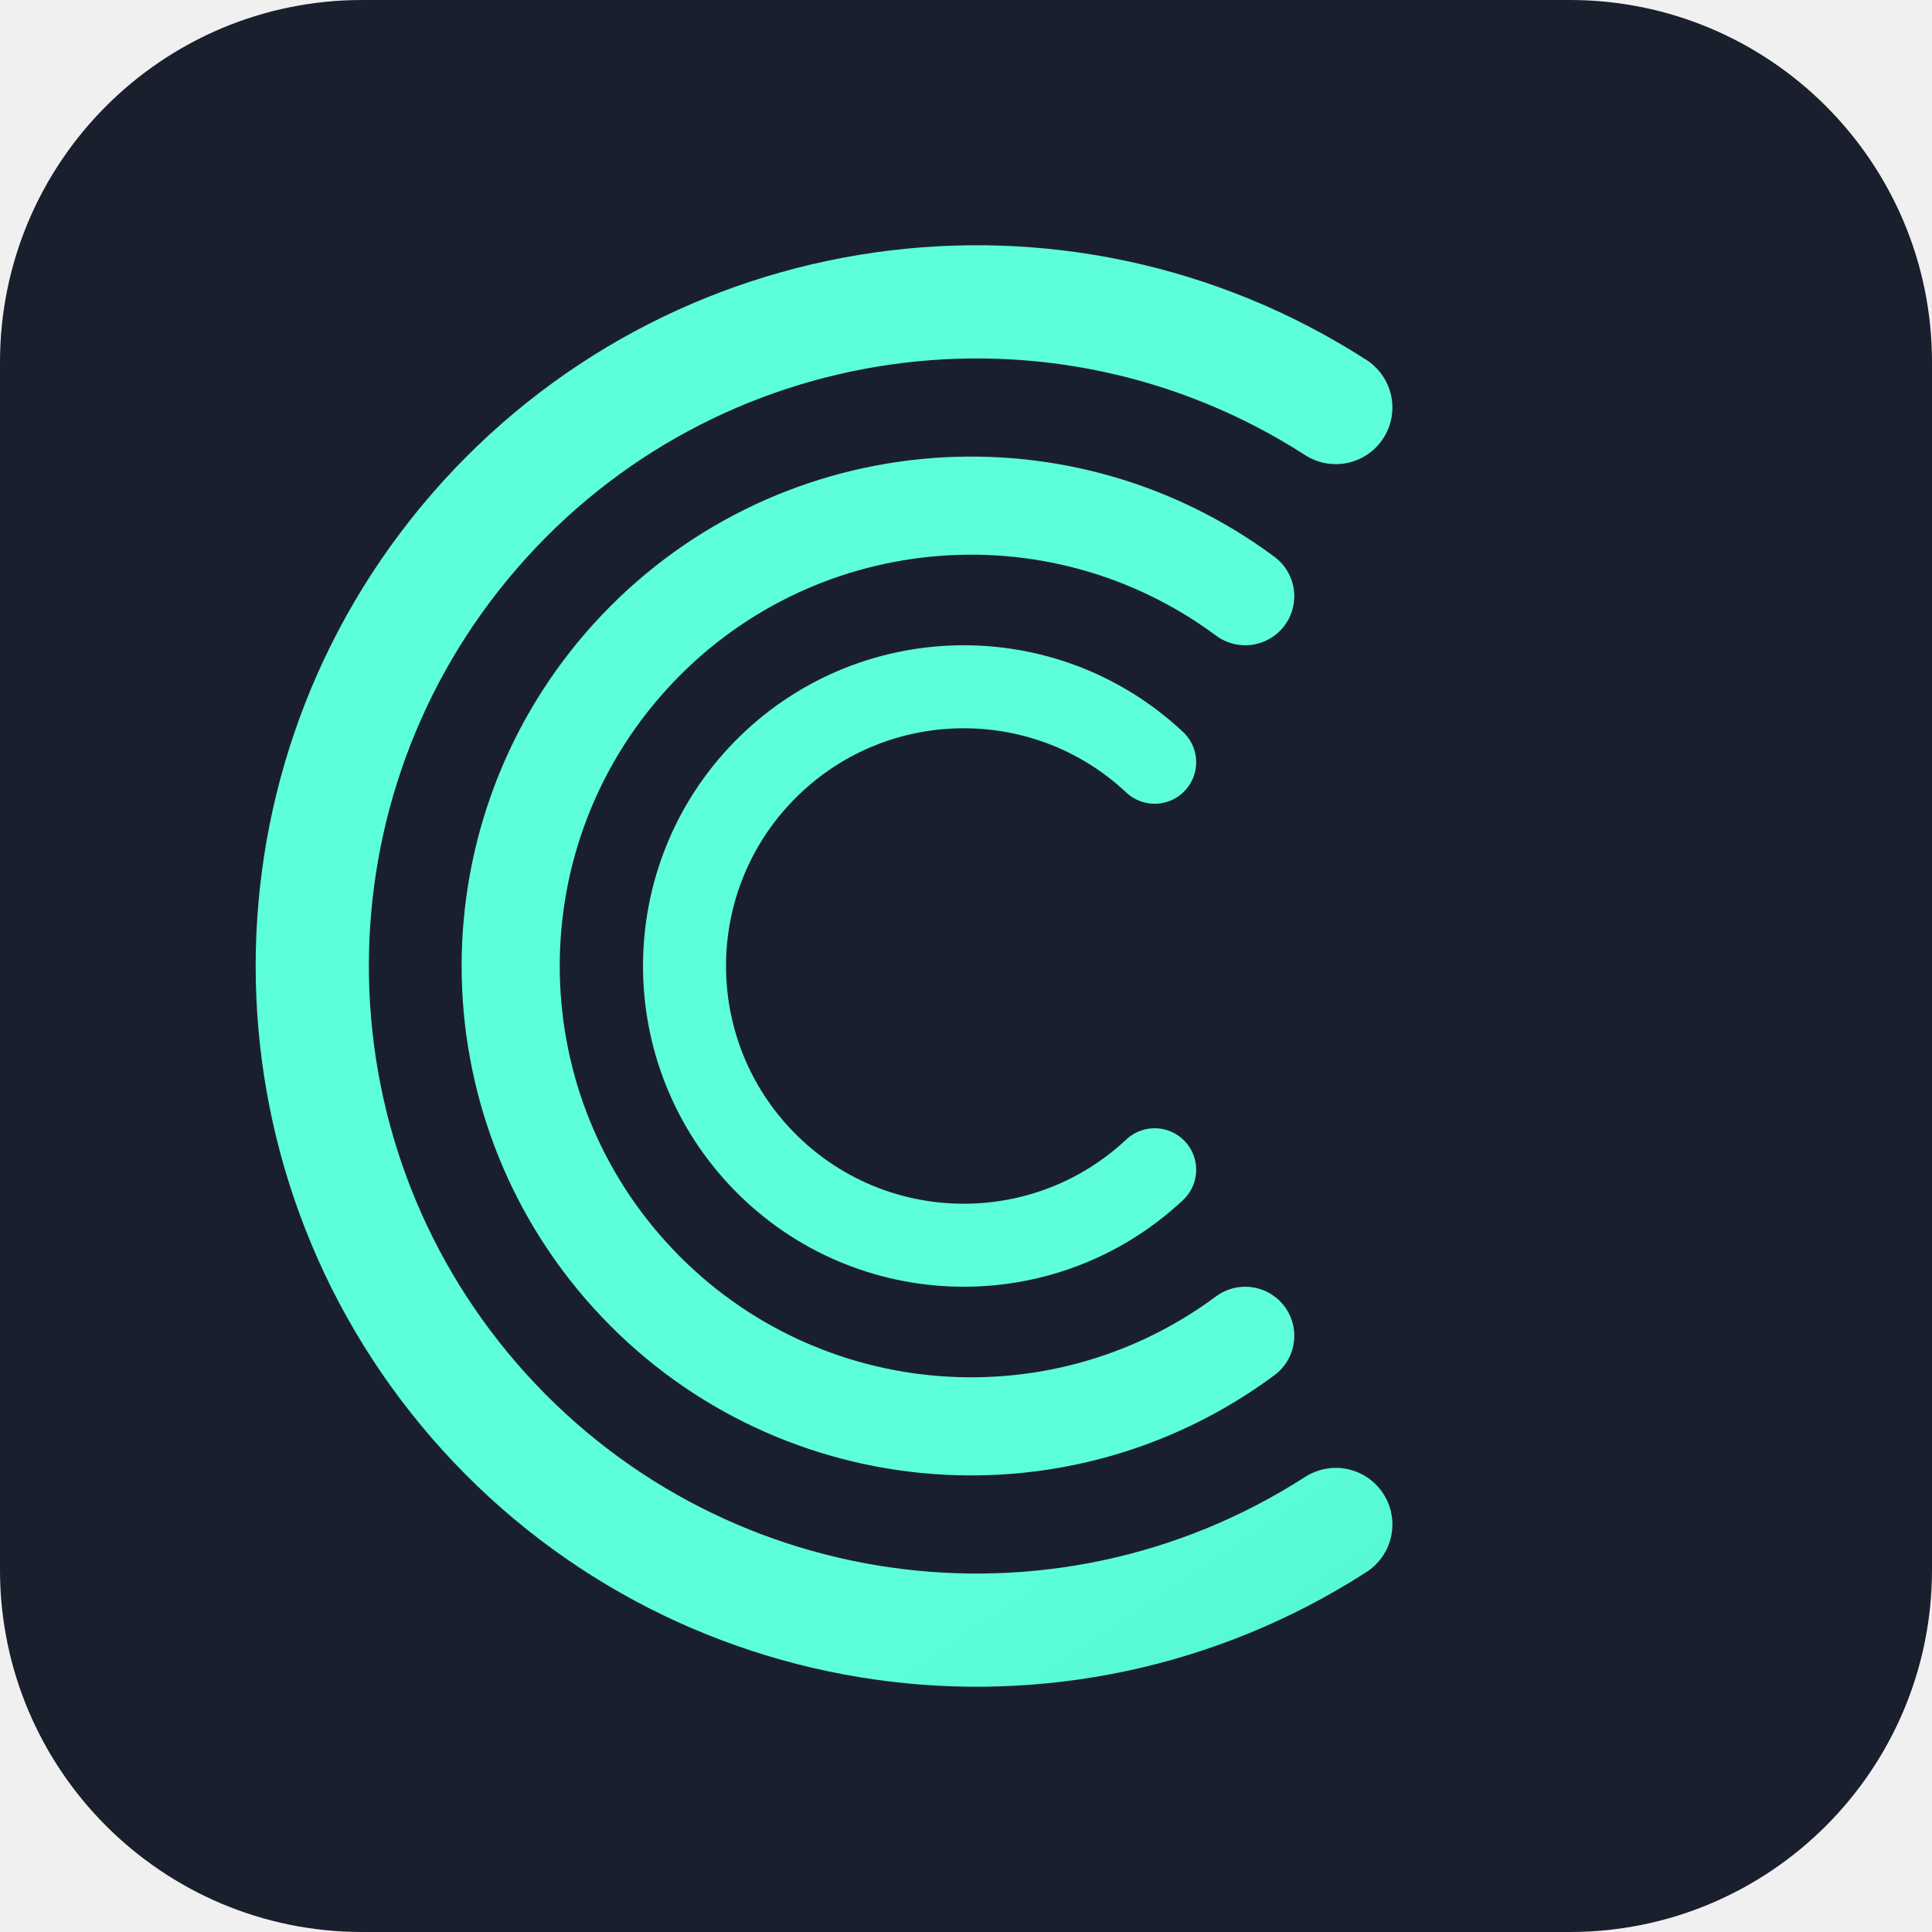
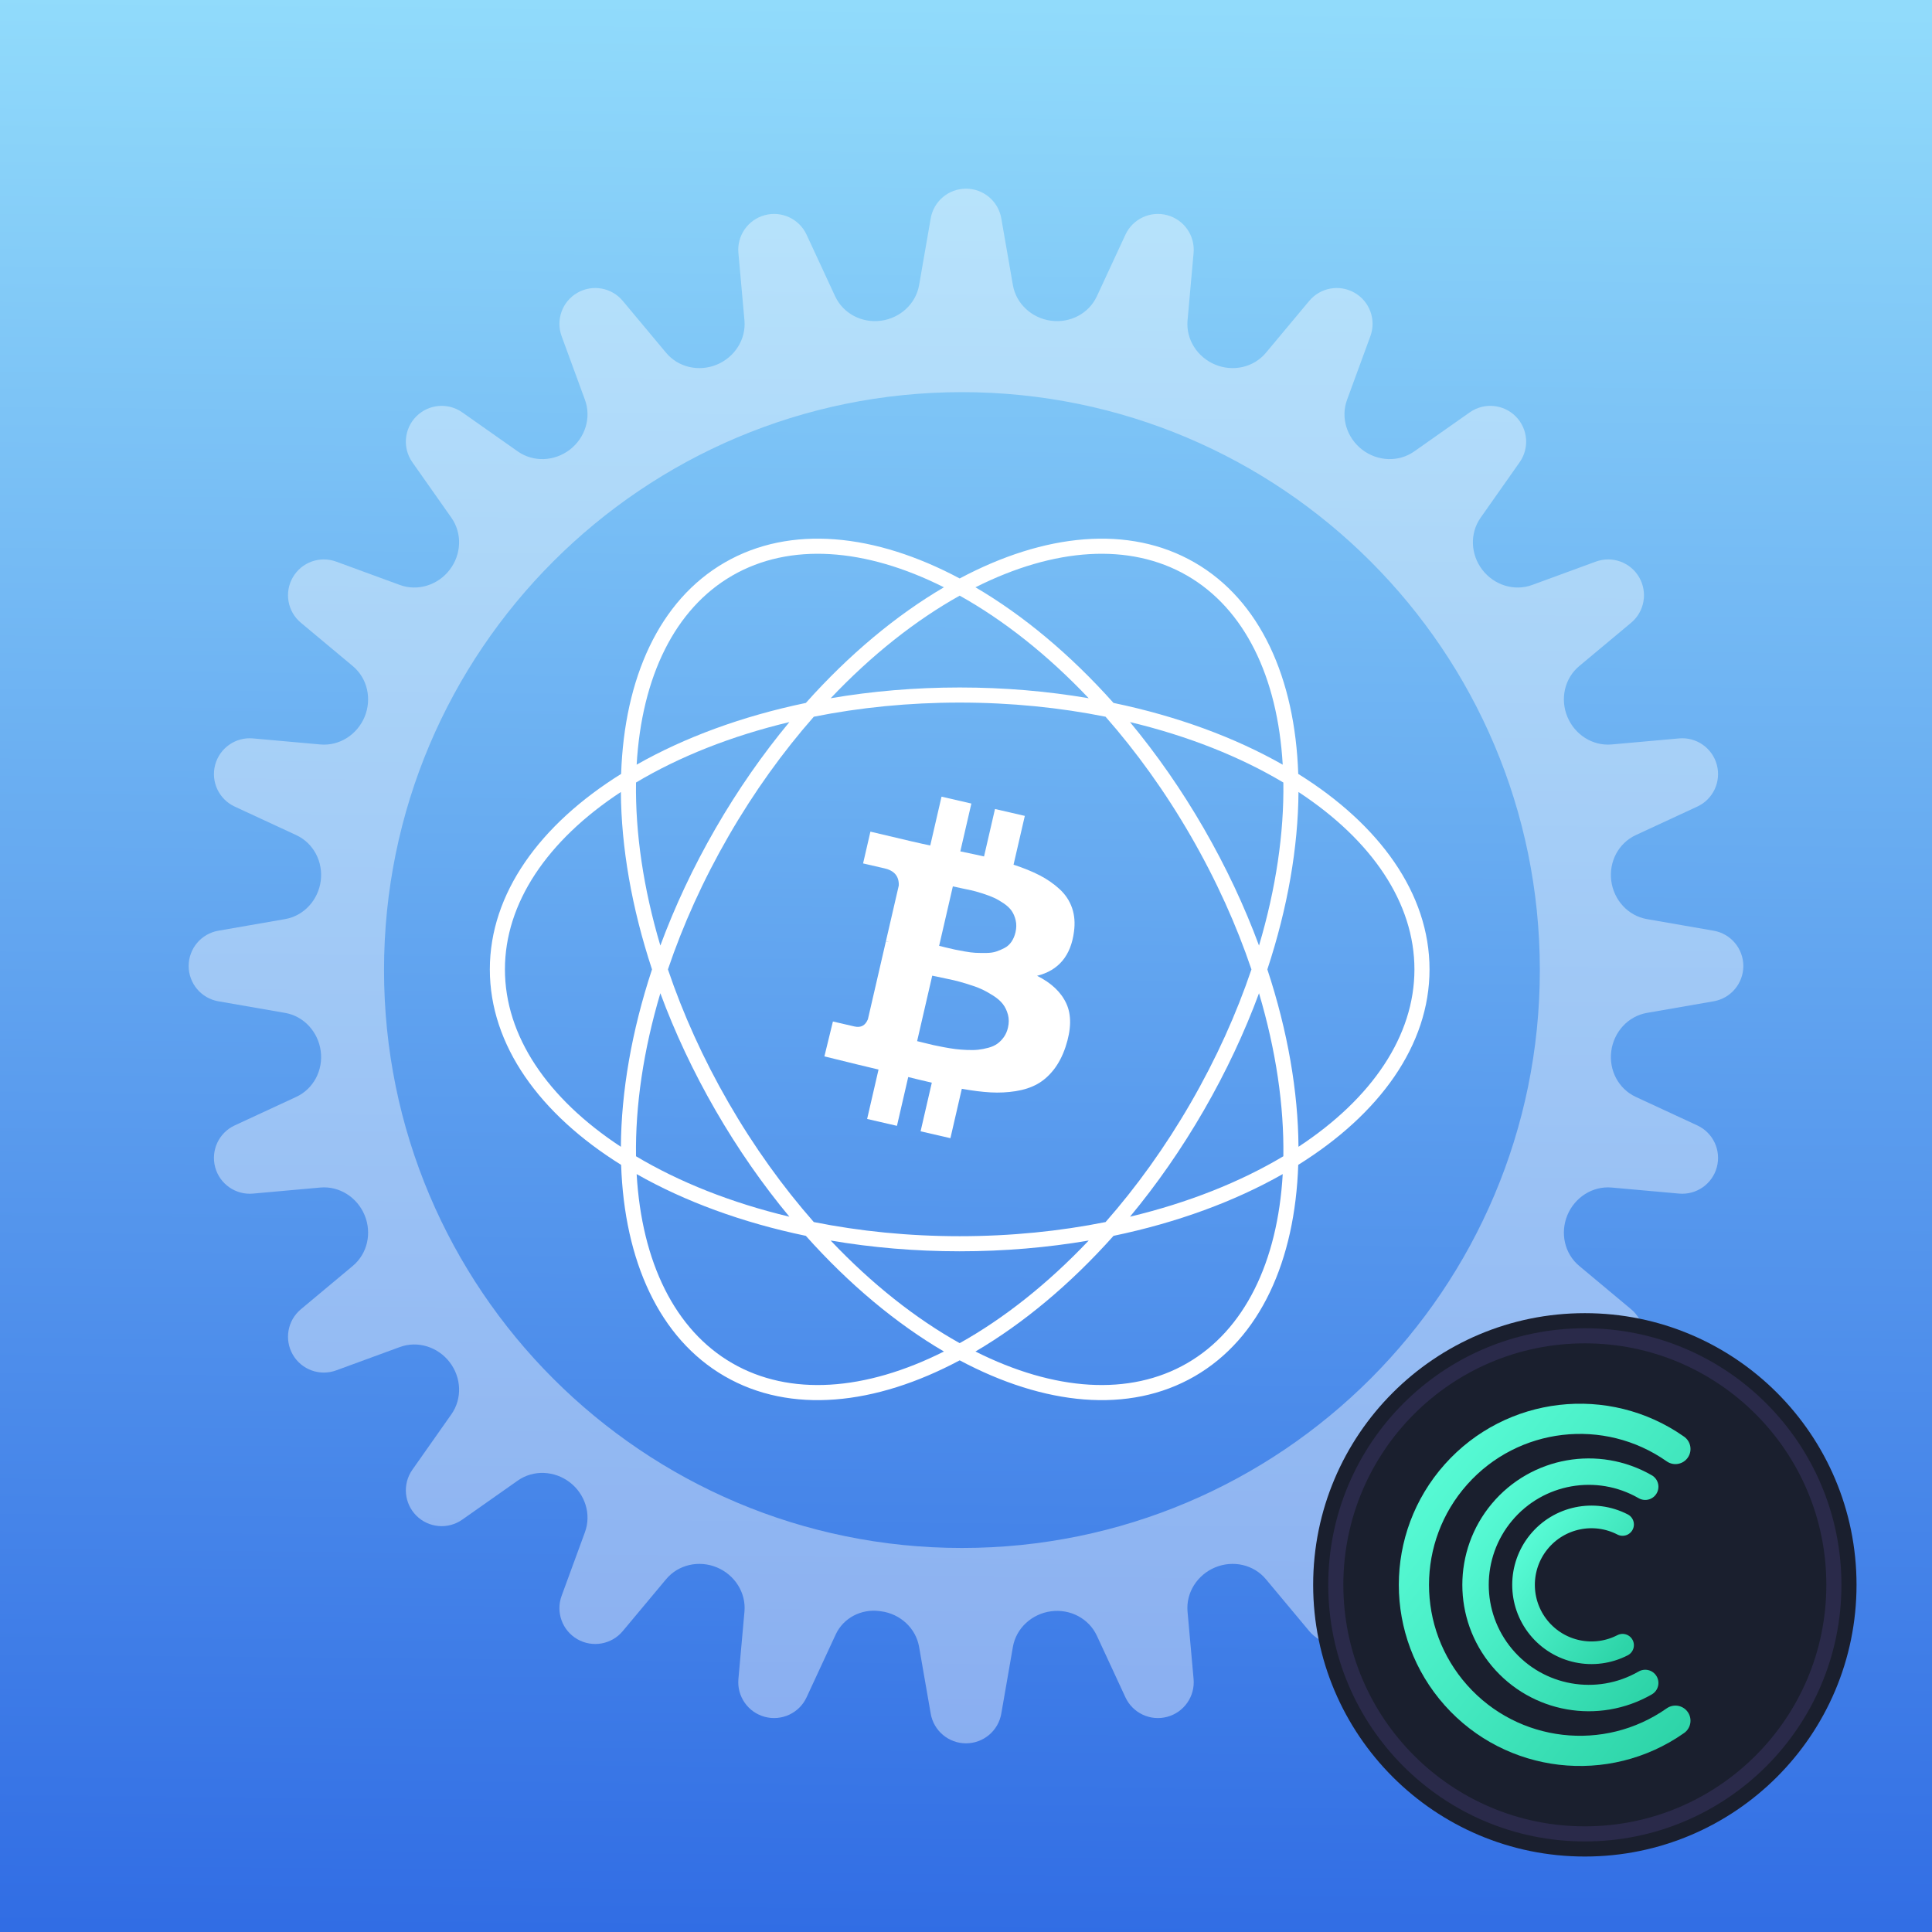
<svg xmlns="http://www.w3.org/2000/svg" width="256" height="256" viewBox="0 0 256 256" fill="none">
-   <rect width="256" height="256" rx="48" fill="#1a1f2e" />
-   <g transform="translate(128,128)">
-     <path d="M 49,-74 A 88,88 0 1,0 49,74" stroke="url(#grad1)" stroke-width="15" stroke-linecap="round" fill="none" />
-     <path d="M 37,-49 A 61,61 0 1,0 37,49" stroke="url(#grad1)" stroke-width="13" stroke-linecap="round" fill="none" />
-     <path d="M 25,-27 A 37,37 0 1,0 25,27" stroke="url(#grad1)" stroke-width="11" stroke-linecap="round" fill="none" />
-   </g>
  <defs>
-     <linearGradient id="grad1" x1="60" y1="40" x2="180" y2="220" gradientUnits="userSpaceOnUse">
+     <linearGradient id="paint0_linear" x1="77" y1="0" x2="74.5" y2="256" gradientUnits="userSpaceOnUse">
+       <stop stop-color="#91DBFB" />
+       <stop offset="1" stop-color="#316DE4" />
+     </linearGradient>
+     <linearGradient id="arcGrad" x1="0" y1="0" x2="1" y2="1">
      <stop stop-color="#5CFFDA" />
      <stop offset="1" stop-color="#2DD4A8" />
    </linearGradient>
  </defs>
+   <g>
+     <rect width="256" height="256" fill="url(#paint0_linear)" />
+     <path fill-rule="evenodd" clip-rule="evenodd" d="M132.676 28.933C132.281 26.66 130.308 25 128 25C125.692 25 123.719 26.66 123.324 28.933L121.786 37.777C121.349 40.288 119.245 42.169 116.718 42.499C114.194 42.829 111.721 41.551 110.651 39.242L106.876 31.098C105.906 29.005 103.57 27.912 101.341 28.51C99.112 29.107 97.636 31.221 97.842 33.519L98.644 42.443C98.872 44.981 97.338 47.337 94.985 48.314C92.63 49.29 89.894 48.702 88.26 46.745L82.516 39.867C81.037 38.096 78.498 37.646 76.5 38.799C74.501 39.953 73.622 42.377 74.417 44.544L77.509 52.978C78.385 55.367 77.521 58.032 75.503 59.583C73.483 61.135 70.685 61.278 68.602 59.812L61.256 54.643C59.369 53.315 56.8 53.536 55.168 55.168C53.536 56.8 53.315 59.369 54.642 61.256L59.812 68.602C61.278 70.686 61.135 73.483 59.583 75.503C58.032 77.521 55.367 78.385 52.977 77.509L44.544 74.417C42.377 73.623 39.953 74.501 38.799 76.5C37.646 78.498 38.096 81.037 39.867 82.516L46.745 88.26C48.702 89.894 49.29 92.63 48.313 94.985C47.337 97.338 44.981 98.873 42.443 98.644L33.519 97.843C31.221 97.636 29.107 99.113 28.51 101.342C27.912 103.571 29.005 105.906 31.099 106.877L39.242 110.651C41.551 111.721 42.829 114.195 42.499 116.718C42.169 119.245 40.288 121.349 37.777 121.786L28.933 123.324C26.66 123.719 25 125.692 25 128C25 130.308 26.66 132.281 28.933 132.676L37.777 134.214C40.288 134.651 42.169 136.755 42.499 139.282C42.829 141.806 41.551 144.279 39.242 145.349L31.098 149.124C29.005 150.094 27.912 152.43 28.51 154.659C29.107 156.888 31.221 158.364 33.519 158.158L42.443 157.356C44.981 157.128 47.337 158.662 48.314 161.015C49.29 163.37 48.702 166.106 46.745 167.74L39.867 173.484C38.096 174.963 37.646 177.502 38.799 179.5C39.953 181.499 42.377 182.378 44.544 181.583L52.978 178.491C55.367 177.615 58.032 178.479 59.583 180.497C61.135 182.517 61.278 185.315 59.812 187.398L54.643 194.744C53.315 196.631 53.536 199.2 55.168 200.832C56.8 202.464 59.369 202.686 61.256 201.357L68.602 196.188C70.686 194.722 73.483 194.865 75.503 196.417C77.521 197.968 78.385 200.633 77.509 203.022L74.417 211.456C73.623 213.623 74.501 216.047 76.5 217.201C78.498 218.354 81.037 217.904 82.516 216.133L88.26 209.255C89.894 207.298 92.63 206.71 94.985 207.686C97.338 208.663 98.873 211.019 98.644 213.557L97.843 222.481C97.636 224.779 99.113 226.893 101.342 227.49C103.571 228.088 105.906 226.995 106.877 224.902L110.736 216.574C111.756 214.374 114.132 213.158 116.536 213.477L116.737 213.504C119.264 213.833 121.349 215.712 121.786 218.223L123.324 227.067C123.719 229.34 125.692 231 128 231C130.308 231 132.281 229.34 132.676 227.067L134.214 218.223C134.651 215.712 136.755 213.831 139.282 213.501C141.805 213.171 144.279 214.449 145.349 216.758L149.123 224.902C150.094 226.995 152.429 228.088 154.658 227.49C156.887 226.893 158.364 224.779 158.157 222.481L157.356 213.557C157.128 211.019 158.662 208.663 161.015 207.687C163.37 206.71 166.106 207.298 167.74 209.255L173.484 216.133C174.963 217.904 177.501 218.354 179.5 217.201C181.498 216.047 182.377 213.623 181.583 211.456L178.491 203.023C177.615 200.633 178.479 197.968 180.497 196.417C182.517 194.865 185.315 194.722 187.398 196.188L194.744 201.357C196.631 202.685 199.2 202.464 200.832 200.832C202.464 199.2 202.686 196.631 201.357 194.744L196.188 187.398C194.722 185.314 194.865 182.517 196.417 180.497C197.968 178.479 200.633 177.615 203.022 178.491L211.456 181.583C213.623 182.378 216.047 181.499 217.201 179.5C218.354 177.502 217.904 174.963 216.133 173.484L209.255 167.74C207.298 166.106 206.71 163.37 207.686 161.015C208.663 158.662 211.019 157.128 213.557 157.356L222.481 158.157C224.779 158.364 226.893 156.887 227.49 154.658C228.088 152.429 226.995 150.094 224.902 149.123L216.758 145.349C214.449 144.279 213.171 141.805 213.501 139.282C213.831 136.755 215.712 134.651 218.223 134.214L227.067 132.676C229.34 132.281 231 130.308 231 128C231 125.692 229.34 123.719 227.067 123.324L218.223 121.786C215.712 121.349 213.831 119.245 213.501 116.718C213.171 114.195 214.449 111.721 216.758 110.651L224.902 106.877C226.995 105.906 228.088 103.571 227.49 101.342C226.893 99.113 224.779 97.636 222.481 97.843L213.557 98.644C211.019 98.873 208.663 97.338 207.687 94.985C206.71 92.63 207.298 89.894 209.255 88.26L216.133 82.516C217.904 81.037 218.354 78.499 217.201 76.5C216.047 74.502 213.623 73.623 211.456 74.417L203.023 77.509C200.633 78.385 197.968 77.521 196.417 75.503C194.865 73.483 194.722 70.685 196.188 68.602L201.357 61.256C202.685 59.369 202.464 56.8 200.832 55.168C199.2 53.536 196.631 53.315 194.744 54.642L187.398 59.812C185.314 61.278 182.517 61.135 180.497 59.583C178.479 58.032 177.615 55.367 178.491 52.977L181.583 44.544C182.378 42.377 181.499 39.953 179.5 38.799C177.502 37.646 174.963 38.096 173.484 39.867L167.74 46.745C166.106 48.702 163.37 49.29 161.015 48.313C158.662 47.337 157.128 44.981 157.356 42.443L158.157 33.519C158.364 31.221 156.887 29.107 154.658 28.51C152.429 27.912 150.094 29.005 149.123 31.099L145.349 39.242C144.279 41.551 141.805 42.829 139.282 42.499C136.755 42.169 134.651 40.288 134.214 37.777L132.676 28.933ZM204.037 128.538C204.037 170.829 169.752 205.114 127.461 205.114C85.169 205.114 50.885 170.829 50.885 128.538C50.885 86.246 85.169 51.962 127.461 51.962C169.752 51.962 204.037 86.246 204.037 128.538Z" fill="white" fill-opacity="0.4" />
+     <path d="M141.298 132.979C140.603 131.467 139.309 130.24 137.417 129.299C140.267 128.587 141.897 126.638 142.308 123.453C142.466 122.3 142.38 121.249 142.05 120.299C141.719 119.349 141.168 118.519 140.394 117.808C139.621 117.098 138.742 116.49 137.76 115.984C136.778 115.478 135.625 115.009 134.3 114.577L135.794 108.109L131.842 107.197L130.39 113.485C129.706 113.327 128.658 113.103 127.247 112.813L128.711 106.474L124.758 105.562L123.265 112.029C122.696 111.916 121.865 111.733 120.77 111.48L115.335 110.198L114.363 114.407L117.212 115.065C118.512 115.365 119.139 116.123 119.093 117.338L117.392 124.703C117.564 124.743 117.698 124.783 117.797 124.824L117.386 124.729L115.005 135.046C114.666 135.887 114.07 136.209 113.214 136.012L110.366 135.354L109.237 139.975L113.618 141.052C113.944 141.127 114.413 141.24 115.027 141.39C115.641 141.541 116.102 141.652 116.41 141.723L114.899 148.267L118.852 149.18L120.345 142.712C121.06 142.896 122.101 143.145 123.47 143.461L121.983 149.903L125.935 150.815L127.446 144.271C128.865 144.526 130.139 144.686 131.269 144.748C132.399 144.81 133.507 144.755 134.592 144.582C135.677 144.409 136.622 144.1 137.427 143.655C138.233 143.211 138.96 142.576 139.611 141.753C140.26 140.93 140.785 139.925 141.185 138.737C141.957 136.411 141.994 134.491 141.298 132.979ZM126.258 117.45C126.378 117.478 126.716 117.551 127.275 117.671C127.833 117.791 128.297 117.889 128.666 117.965C129.036 118.042 129.528 118.178 130.141 118.373C130.753 118.569 131.263 118.759 131.671 118.943C132.079 119.127 132.518 119.377 132.985 119.692C133.453 120.007 133.808 120.342 134.051 120.695C134.294 121.048 134.472 121.468 134.584 121.954C134.698 122.439 134.689 122.965 134.559 123.529C134.448 124.008 134.271 124.427 134.026 124.785C133.782 125.143 133.474 125.419 133.105 125.613C132.736 125.808 132.366 125.966 131.995 126.087C131.625 126.209 131.173 126.271 130.641 126.274C130.109 126.278 129.647 126.27 129.255 126.252C128.862 126.233 128.381 126.172 127.81 126.067C127.24 125.962 126.808 125.881 126.515 125.822C126.222 125.763 125.825 125.671 125.322 125.546C124.819 125.421 124.525 125.349 124.439 125.329L126.258 117.45ZM133.015 137.419C132.761 137.775 132.473 138.069 132.149 138.301C131.825 138.532 131.428 138.711 130.958 138.836C130.487 138.962 130.039 139.048 129.614 139.094C129.189 139.141 128.687 139.15 128.107 139.125C127.527 139.099 127.023 139.059 126.593 139.005C126.164 138.951 125.656 138.87 125.068 138.761C124.481 138.652 124.024 138.56 123.699 138.485C123.374 138.41 122.964 138.311 122.47 138.188C121.976 138.065 121.66 137.988 121.523 137.956L123.526 129.281C123.663 129.313 124.071 129.398 124.751 129.537C125.431 129.676 125.985 129.795 126.412 129.894C126.84 129.993 127.425 130.154 128.166 130.38C128.907 130.604 129.522 130.827 130.012 131.049C130.501 131.27 131.025 131.557 131.583 131.912C132.141 132.266 132.573 132.64 132.878 133.035C133.184 133.43 133.409 133.896 133.555 134.435C133.702 134.973 133.704 135.55 133.561 136.166C133.451 136.646 133.269 137.063 133.015 137.419Z" fill="white" />
+     <path fill-rule="evenodd" clip-rule="evenodd" d="M127.164 180.252C115.962 186.224 104.744 187.396 96.034 182.367C87.325 177.339 82.731 167.037 82.302 154.35C71.529 147.634 64.906 138.506 64.906 128.449C64.906 118.392 71.529 109.264 82.302 102.548C82.732 89.862 87.325 79.562 96.034 74.534C104.744 69.505 115.961 70.678 127.164 76.649C138.365 70.678 149.583 69.506 158.292 74.535C167.001 79.563 171.594 89.862 172.024 102.548C182.797 109.264 189.42 118.392 189.42 128.449C189.42 138.506 182.797 147.634 172.024 154.349C171.595 167.037 167.001 177.338 158.292 182.367C149.582 187.395 138.365 186.223 127.164 180.252ZM169.967 155.574C163.614 159.184 155.994 161.999 147.549 163.755C141.806 170.192 135.557 175.385 129.253 179.082C139.701 184.336 149.686 185.026 157.292 180.635C164.898 176.243 169.293 167.25 169.967 155.574ZM127.164 177.974C132.986 174.725 138.817 170.125 144.261 164.377C138.828 165.306 133.093 165.803 127.163 165.803C121.234 165.803 115.498 165.306 110.066 164.377C115.51 170.125 121.341 174.725 127.164 177.974ZM106.778 163.755C112.521 170.192 118.77 175.385 125.074 179.082C114.626 184.337 104.641 185.027 97.034 180.635C89.428 176.244 85.033 167.25 84.36 155.574C90.712 159.184 98.332 162 106.778 163.755ZM104.595 161.218C96.896 159.378 89.999 156.628 84.275 153.211C84.177 146.545 85.245 139.197 87.5 131.609C89.412 136.778 91.849 141.993 94.813 147.127C97.777 152.261 101.075 156.979 104.595 161.218ZM107.832 161.929C103.752 157.288 99.931 151.991 96.545 146.127C93.16 140.263 90.483 134.305 88.504 128.451C90.483 122.597 93.16 116.638 96.545 110.774C99.932 104.908 103.754 99.61 107.835 94.968C113.894 93.755 120.392 93.095 127.163 93.095C133.934 93.095 140.432 93.755 146.491 94.969C150.572 99.61 154.395 104.908 157.781 110.773C161.167 116.638 163.844 122.596 165.823 128.451C163.844 134.305 161.167 140.264 157.781 146.128C154.396 151.991 150.575 157.288 146.495 161.929C140.435 163.142 133.935 163.803 127.163 163.803C120.391 163.803 113.892 163.142 107.832 161.929ZM166.826 131.609C164.914 136.778 162.477 141.994 159.513 147.128C156.549 152.262 153.252 156.979 149.732 161.218C157.43 159.377 164.328 156.628 170.051 153.21C170.149 146.545 169.081 139.197 166.826 131.609ZM172.056 151.955C172.006 144.648 170.634 136.642 167.931 128.451C170.634 120.258 172.006 112.25 172.056 104.943C181.83 111.364 187.42 119.666 187.42 128.449C187.42 137.231 181.83 145.534 172.056 151.955ZM166.826 125.292C164.914 120.123 162.477 114.908 159.513 109.773C156.548 104.638 153.249 99.919 149.729 95.679C157.428 97.52 164.327 100.27 170.051 103.688C170.149 110.354 169.082 117.703 166.826 125.292ZM147.546 93.142C155.992 94.898 163.613 97.713 169.966 101.324C169.292 89.65 164.897 80.658 157.292 76.267C149.686 71.875 139.701 72.565 129.253 77.819C135.556 81.516 141.803 86.707 147.546 93.142ZM125.074 77.819C114.626 72.565 104.64 71.875 97.034 76.266C89.429 80.657 85.034 89.649 84.36 101.323C90.713 97.713 98.335 94.897 106.781 93.142C112.524 86.707 118.772 81.515 125.074 77.819ZM82.27 104.943C72.496 111.364 66.906 119.666 66.906 128.449C66.906 137.232 72.496 145.534 82.27 151.955C82.32 144.649 83.692 136.642 86.395 128.451C83.692 120.258 82.32 112.25 82.27 104.943ZM87.5 125.292C85.245 117.703 84.177 110.354 84.275 103.687C90 100.269 96.898 97.519 104.598 95.679C101.077 99.919 97.778 104.638 94.813 109.774C91.849 114.908 89.412 120.123 87.5 125.292ZM127.164 78.927C132.985 82.176 138.815 86.774 144.258 92.52C138.826 91.592 133.091 91.095 127.163 91.095C121.235 91.095 115.501 91.592 110.069 92.52C115.513 86.774 121.342 82.176 127.164 78.927Z" fill="white" />
+     <g transform="translate(174, 174)">
+       <circle cx="36" cy="36" r="36" fill="#1a1f2e" />
+       <circle cx="36" cy="36" r="33" fill="#1a1f2e" stroke="#2a2a4a" stroke-width="2" />
+       <g transform="translate(36,36)">
+         <path d="M 12,-18 A 22,22 0 1,0 12,18" stroke="url(#arcGrad)" stroke-width="4" stroke-linecap="round" fill="none" />
+         <path d="M 8,-13 A 15,15 0 1,0 8,13" stroke="url(#arcGrad)" stroke-width="3.5" stroke-linecap="round" fill="none" />
+         <path d="M 5,-8 A 9,9 0 1,0 5,8" stroke="url(#arcGrad)" stroke-width="3" stroke-linecap="round" fill="none" />
+       </g>
+     </g>
+   </g>
</svg>
